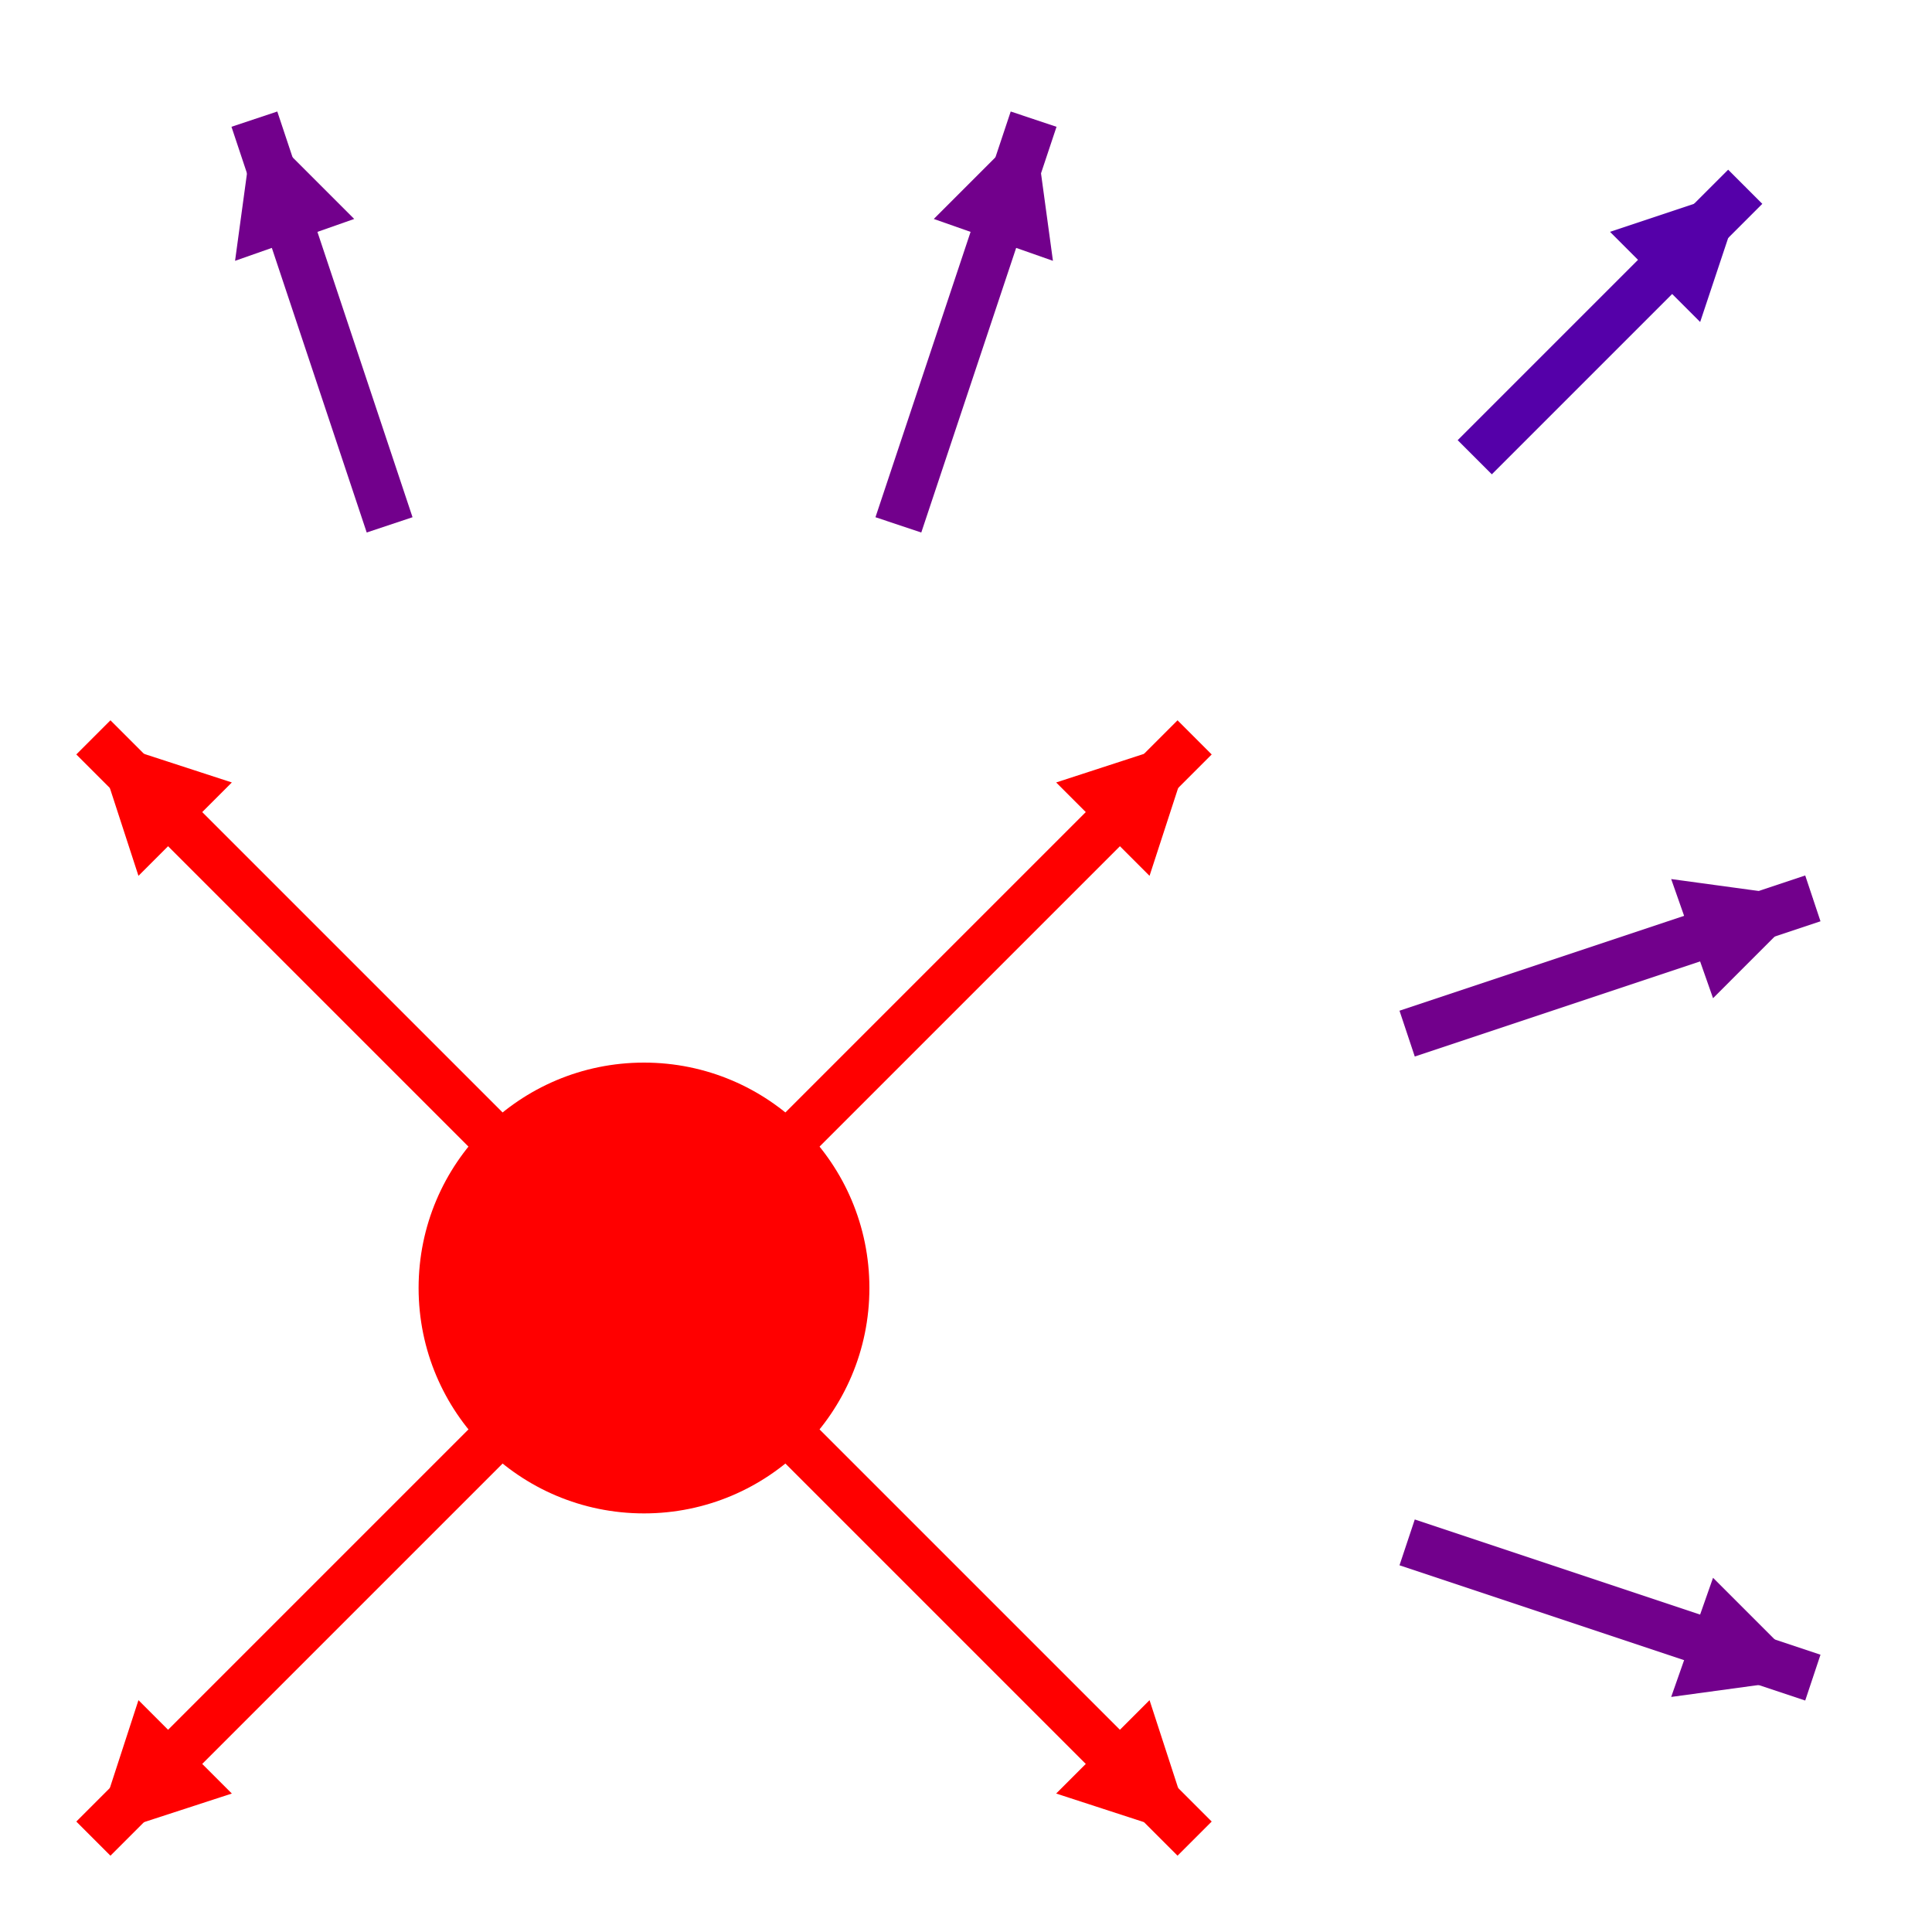
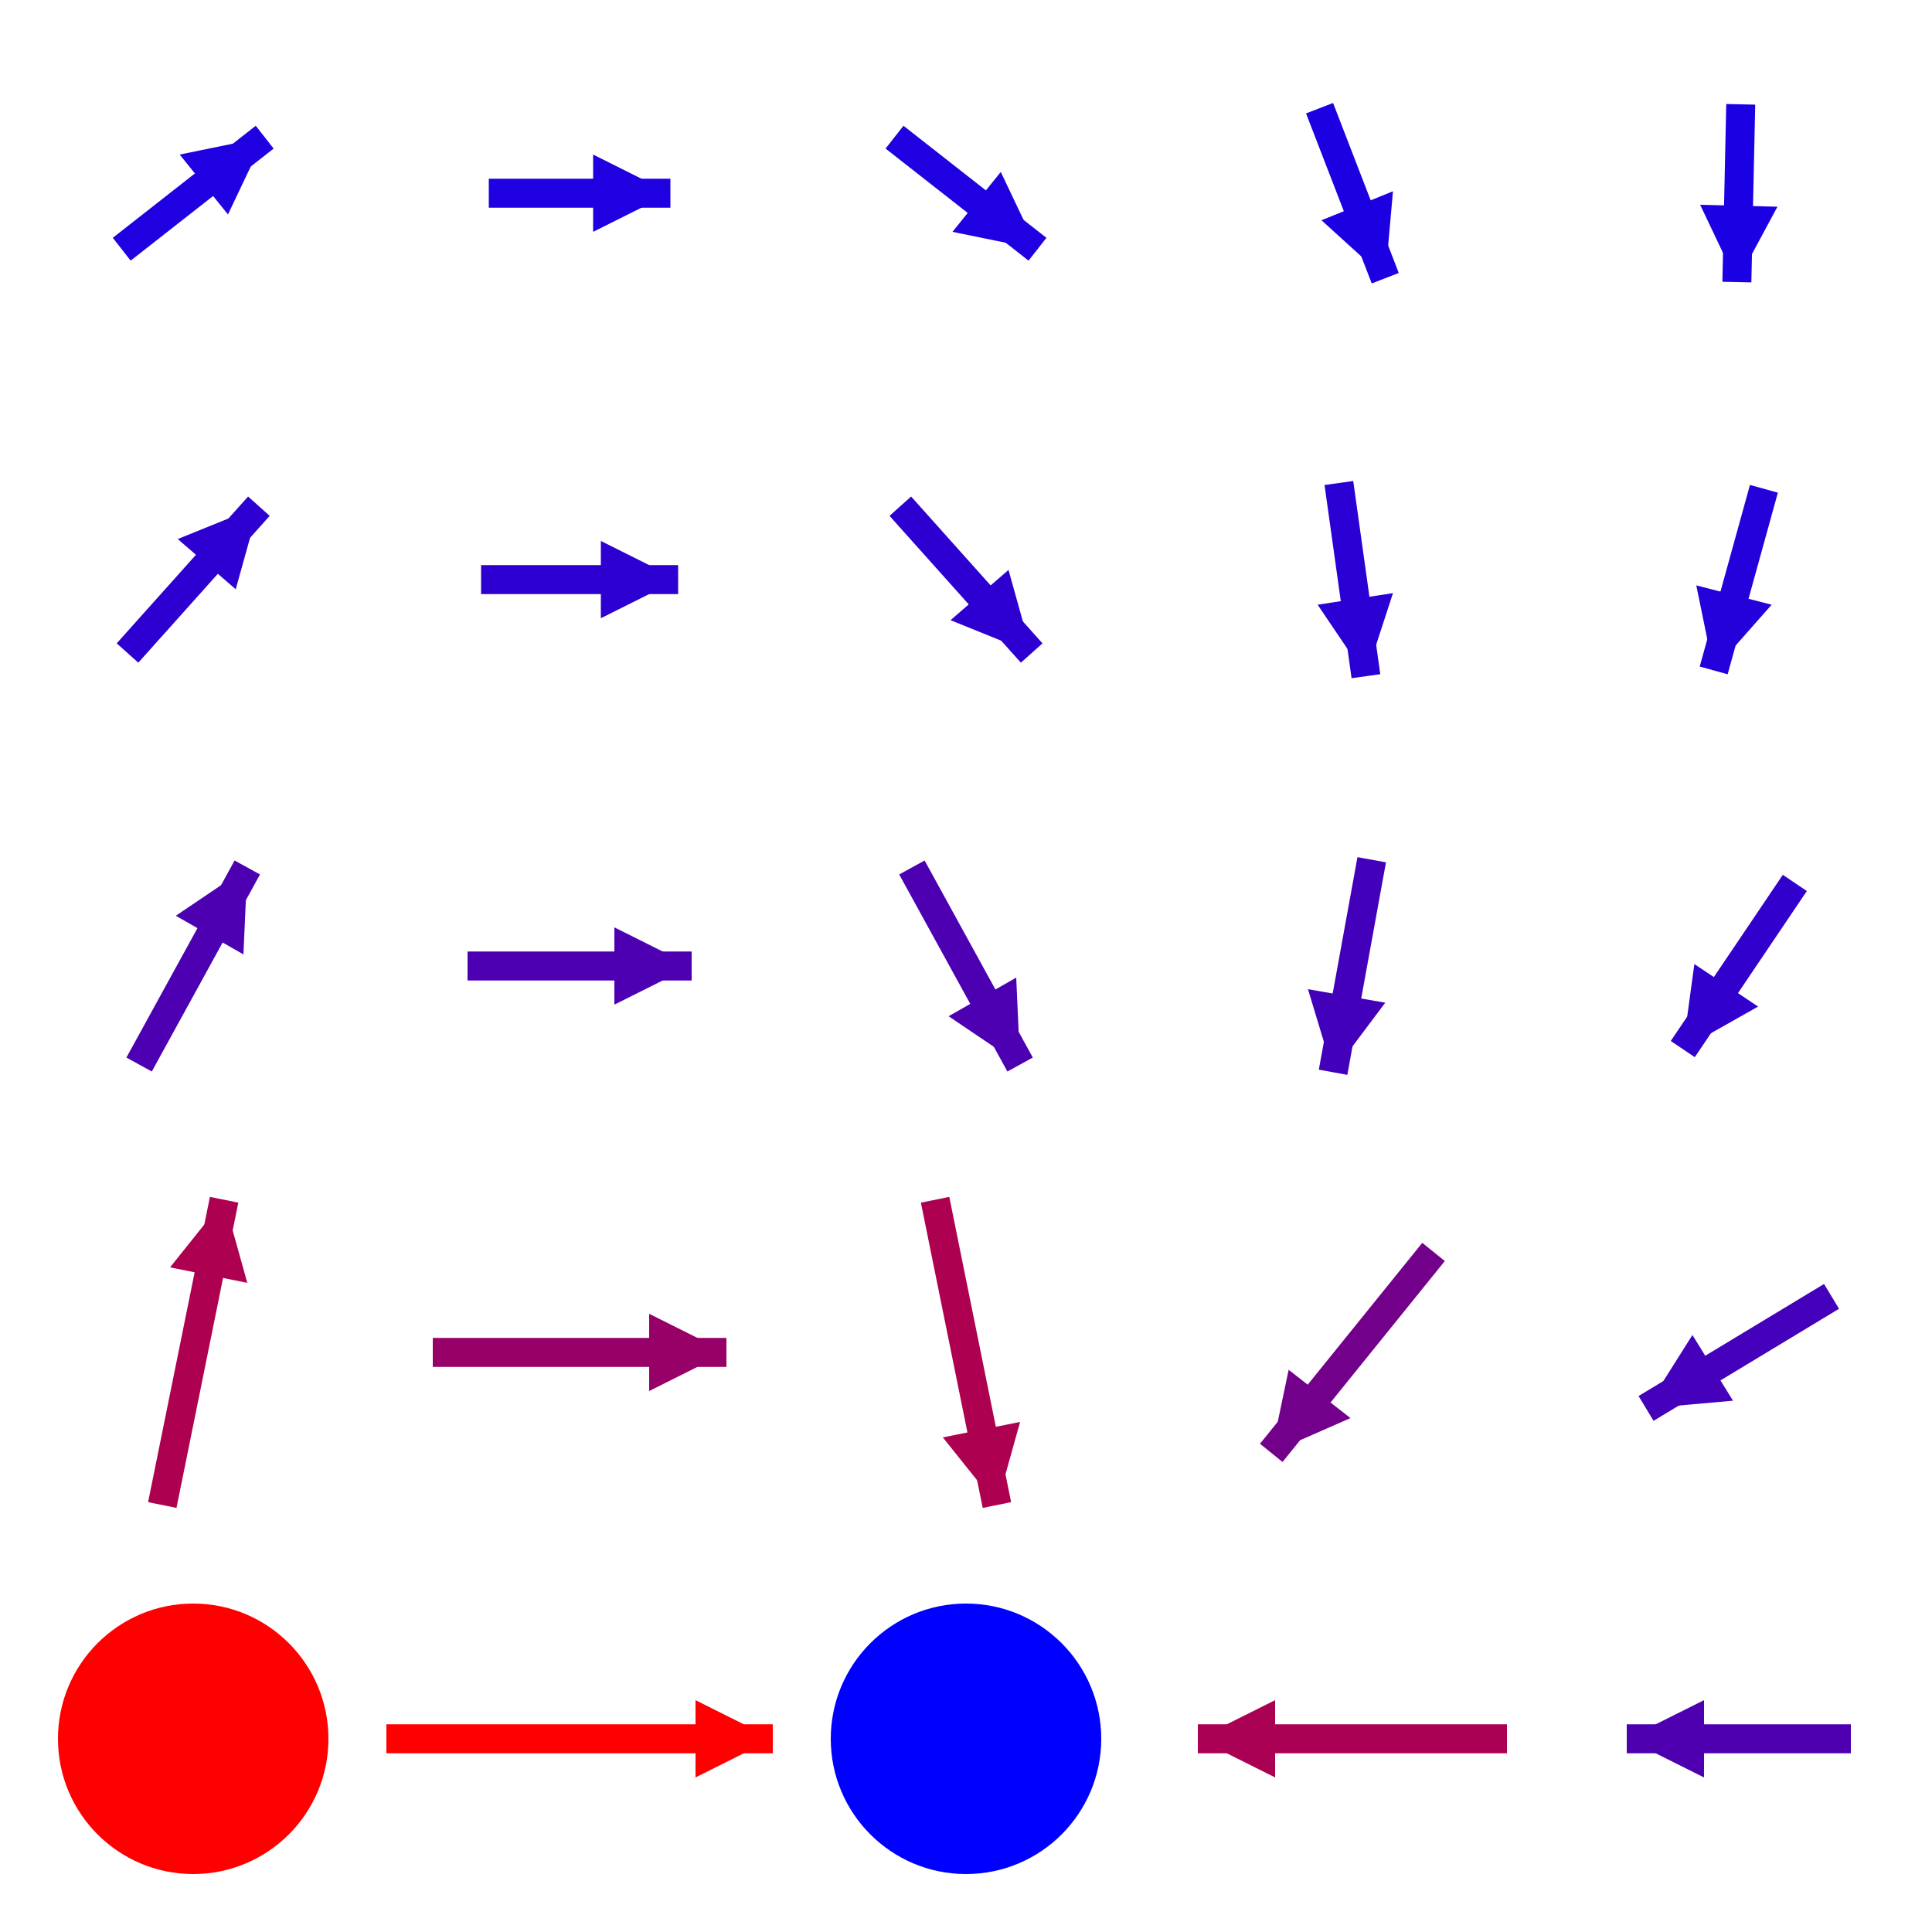
- <svg xmlns="http://www.w3.org/2000/svg" width="60" height="60">
+ <svg xmlns="http://www.w3.org/2000/svg" width="100" height="100">
  <rect width="100%" height="100%" fill="white" />
-   <line x1="17.1" y1="42.9" x2="2.9" y2="57.1" stroke="rgb(255,0,0)" stroke-width="1.5" />
-   <polygon points="2.9,57.1 4.3,52.8 7.2,55.7" fill="rgb(255,0,0)" />
-   <line x1="22.9" y1="42.9" x2="37.1" y2="57.1" stroke="rgb(255,0,0)" stroke-width="1.5" />
-   <polygon points="37.1,57.1 32.8,55.7 35.7,52.8" fill="rgb(255,0,0)" />
-   <line x1="43.7" y1="47.9" x2="56.3" y2="52.1" stroke="rgb(114,0,140)" stroke-width="1.5" />
-   <polygon points="56.3,52.1 51.9,52.7 53.2,49.0" fill="rgb(114,0,140)" />
-   <line x1="17.1" y1="37.1" x2="2.9" y2="22.9" stroke="rgb(255,0,0)" stroke-width="1.5" />
-   <polygon points="2.9,22.9 7.2,24.3 4.3,27.2" fill="rgb(255,0,0)" />
-   <line x1="22.9" y1="37.1" x2="37.1" y2="22.9" stroke="rgb(255,0,0)" stroke-width="1.5" />
-   <polygon points="37.1,22.9 35.7,27.2 32.8,24.3" fill="rgb(255,0,0)" />
-   <line x1="43.7" y1="32.1" x2="56.3" y2="27.9" stroke="rgb(114,0,140)" stroke-width="1.5" />
-   <polygon points="56.3,27.9 53.2,31.0 51.9,27.3" fill="rgb(114,0,140)" />
-   <line x1="12.1" y1="16.3" x2="7.9" y2="3.7" stroke="rgb(114,0,140)" stroke-width="1.5" />
-   <polygon points="7.9,3.7 11.0,6.8 7.3,8.1" fill="rgb(114,0,140)" />
-   <line x1="27.9" y1="16.3" x2="32.1" y2="3.7" stroke="rgb(114,0,140)" stroke-width="1.5" />
-   <polygon points="32.1,3.7 32.7,8.1 29.0,6.8" fill="rgb(114,0,140)" />
-   <line x1="45.8" y1="14.2" x2="54.2" y2="5.8" stroke="rgb(85,0,169)" stroke-width="1.5" />
-   <polygon points="54.2,5.8 52.8,10.0 50.0,7.2" fill="rgb(85,0,169)" />
-   <circle cx="20.0" cy="40.0" r="7" fill="red" />
+   <line x1="20.0" y1="90.0" x2="40.0" y2="90.0" stroke="rgb(255,0,0)" stroke-width="1.5" />
+   <polygon points="40.0,90.0 36.0,92.0 36.0,88.0" fill="rgb(255,0,0)" />
+   <line x1="78.0" y1="90.0" x2="62.0" y2="90.0" stroke="rgb(170,0,84)" stroke-width="1.5" />
+   <polygon points="62.0,90.0 66.0,88.0 66.0,92.0" fill="rgb(170,0,84)" />
+   <line x1="95.8" y1="90.0" x2="84.2" y2="90.0" stroke="rgb(78,0,176)" stroke-width="1.5" />
+   <polygon points="84.2,90.0 88.2,88.0 88.2,92.0" fill="rgb(78,0,176)" />
+   <line x1="8.4" y1="77.9" x2="11.6" y2="62.1" stroke="rgb(173,0,81)" stroke-width="1.5" />
+   <polygon points="11.6,62.1 12.8,66.4 8.8,65.6" fill="rgb(173,0,81)" />
+   <line x1="22.4" y1="70.0" x2="37.6" y2="70.0" stroke="rgb(151,0,103)" stroke-width="1.5" />
+   <polygon points="37.6,70.0 33.6,72.0 33.6,68.0" fill="rgb(151,0,103)" />
+   <line x1="48.4" y1="62.1" x2="51.6" y2="77.9" stroke="rgb(173,0,81)" stroke-width="1.5" />
+   <polygon points="51.6,77.9 48.8,74.4 52.8,73.6" fill="rgb(173,0,81)" />
+   <line x1="74.2" y1="64.8" x2="65.8" y2="75.2" stroke="rgb(115,0,139)" stroke-width="1.5" />
+   <polygon points="65.8,75.2 66.7,70.9 69.9,73.4" fill="rgb(115,0,139)" />
+   <line x1="94.8" y1="67.1" x2="85.2" y2="72.9" stroke="rgb(68,0,186)" stroke-width="1.5" />
+   <polygon points="85.2,72.9 87.6,69.1 89.7,72.5" fill="rgb(68,0,186)" />
+   <line x1="7.2" y1="55.1" x2="12.8" y2="44.9" stroke="rgb(77,0,177)" stroke-width="1.5" />
+   <polygon points="12.8,44.9 12.6,49.4 9.1,47.4" fill="rgb(77,0,177)" />
+   <line x1="24.2" y1="50.0" x2="35.8" y2="50.0" stroke="rgb(76,0,178)" stroke-width="1.5" />
+   <polygon points="35.8,50.0 31.8,52.0 31.8,48.0" fill="rgb(76,0,178)" />
+   <line x1="47.2" y1="44.9" x2="52.8" y2="55.1" stroke="rgb(77,0,177)" stroke-width="1.5" />
+   <polygon points="52.8,55.1 49.1,52.6 52.6,50.6" fill="rgb(77,0,177)" />
+   <line x1="71.0" y1="44.5" x2="69.0" y2="55.5" stroke="rgb(67,0,187)" stroke-width="1.5" />
+   <polygon points="69.0,55.5 67.7,51.2 71.7,51.9" fill="rgb(67,0,187)" />
+   <line x1="92.9" y1="45.7" x2="87.1" y2="54.3" stroke="rgb(50,0,204)" stroke-width="1.5" />
+   <polygon points="87.1,54.3 87.7,49.9 91.0,52.1" fill="rgb(50,0,204)" />
+   <line x1="6.6" y1="33.8" x2="13.4" y2="26.2" stroke="rgb(45,0,209)" stroke-width="1.5" />
+   <polygon points="13.4,26.2 12.2,30.5 9.2,27.9" fill="rgb(45,0,209)" />
+   <line x1="24.9" y1="30.0" x2="35.1" y2="30.0" stroke="rgb(45,0,209)" stroke-width="1.5" />
+   <polygon points="35.1,30.0 31.1,32.0 31.1,28.0" fill="rgb(45,0,209)" />
+   <line x1="46.6" y1="26.2" x2="53.4" y2="33.8" stroke="rgb(45,0,209)" stroke-width="1.5" />
+   <polygon points="53.4,33.8 49.2,32.1 52.2,29.5" fill="rgb(45,0,209)" />
+   <line x1="69.3" y1="25.0" x2="70.7" y2="35.0" stroke="rgb(42,0,212)" stroke-width="1.5" />
+   <polygon points="70.7,35.0 68.2,31.3 72.1,30.7" fill="rgb(42,0,212)" />
+   <line x1="91.3" y1="25.3" x2="88.7" y2="34.7" stroke="rgb(36,0,218)" stroke-width="1.5" />
+   <polygon points="88.7,34.7 87.8,30.3 91.7,31.3" fill="rgb(36,0,218)" />
+   <line x1="6.3" y1="12.9" x2="13.7" y2="7.1" stroke="rgb(30,0,224)" stroke-width="1.5" />
+   <polygon points="13.7,7.1 11.8,11.1 9.3,8.0" fill="rgb(30,0,224)" />
+   <line x1="25.3" y1="10.0" x2="34.7" y2="10.0" stroke="rgb(30,0,224)" stroke-width="1.5" />
+   <polygon points="34.7,10.0 30.7,12.0 30.7,8.0" fill="rgb(30,0,224)" />
+   <line x1="46.3" y1="7.1" x2="53.7" y2="12.9" stroke="rgb(30,0,224)" stroke-width="1.5" />
+   <polygon points="53.7,12.9 49.3,12.0 51.8,8.9" fill="rgb(30,0,224)" />
+   <line x1="68.3" y1="5.6" x2="71.7" y2="14.4" stroke="rgb(29,0,225)" stroke-width="1.5" />
+   <polygon points="71.7,14.4 68.4,11.4 72.1,9.9" fill="rgb(29,0,225)" />
+   <line x1="90.1" y1="5.4" x2="89.9" y2="14.6" stroke="rgb(27,0,227)" stroke-width="1.5" />
+   <polygon points="89.9,14.6 88.0,10.6 92.0,10.7" fill="rgb(27,0,227)" />
+   <circle cx="10.0" cy="90.0" r="7" fill="red" />
+   <circle cx="50.0" cy="90.0" r="7" fill="blue" />
</svg>
